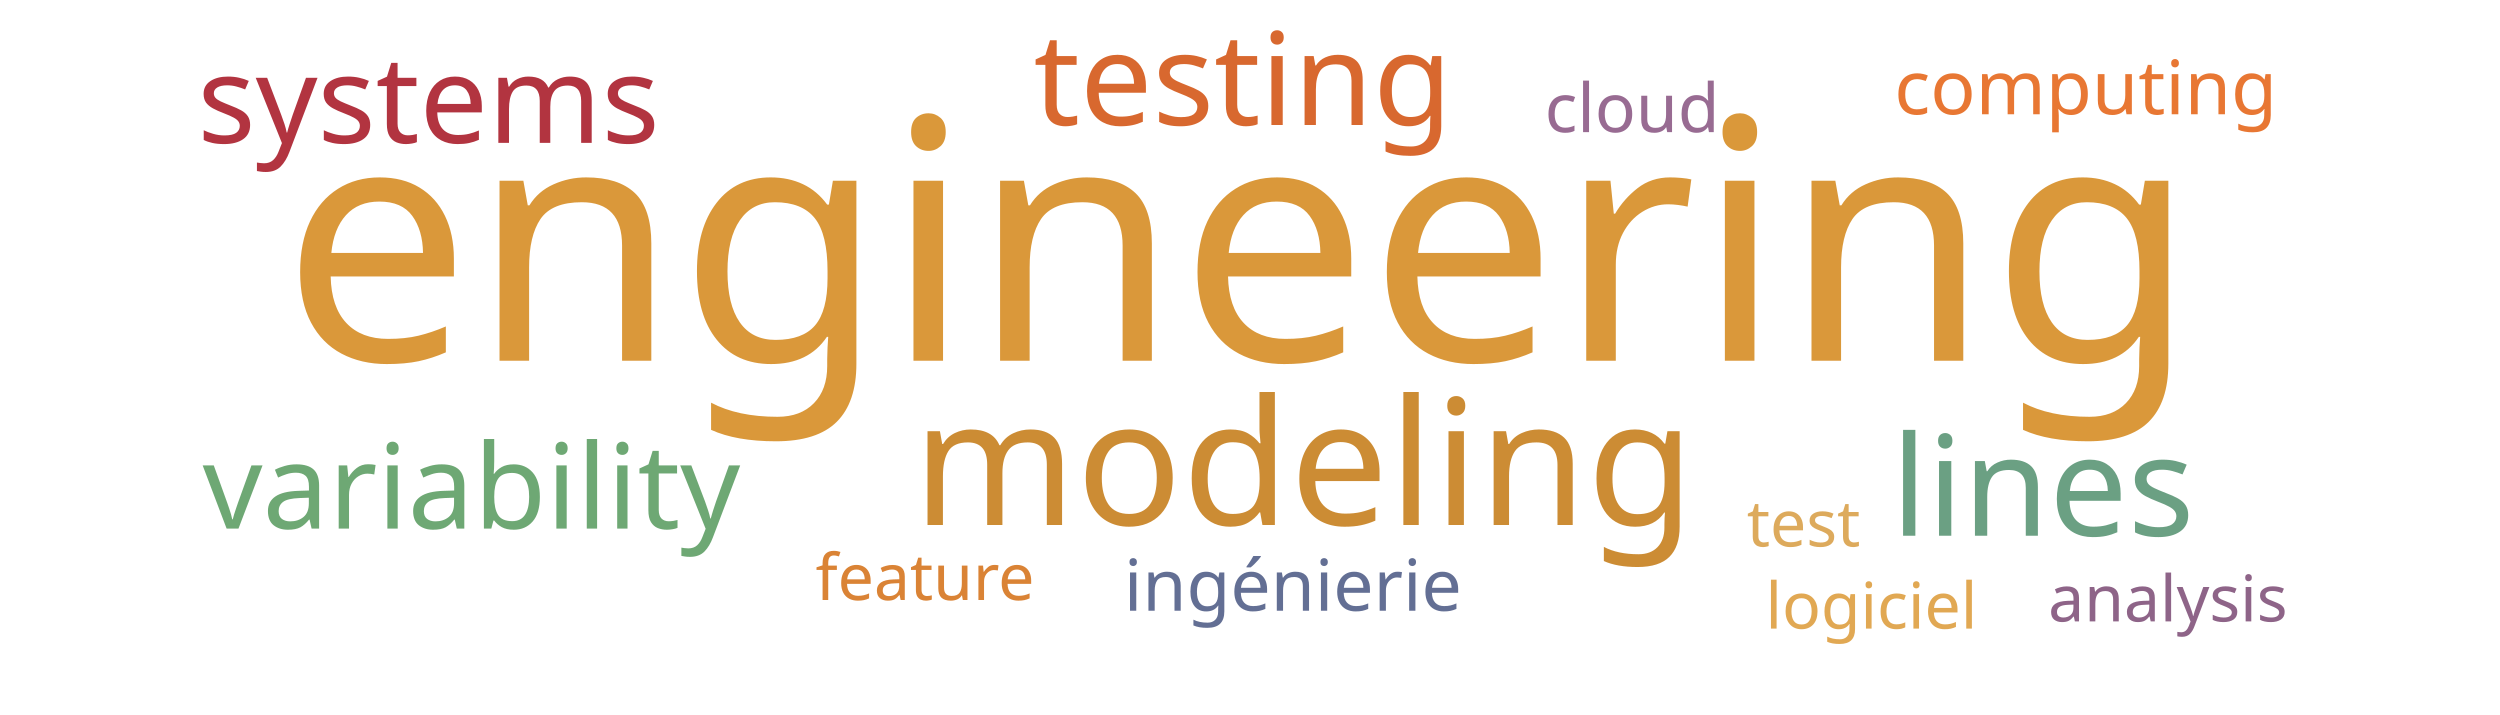
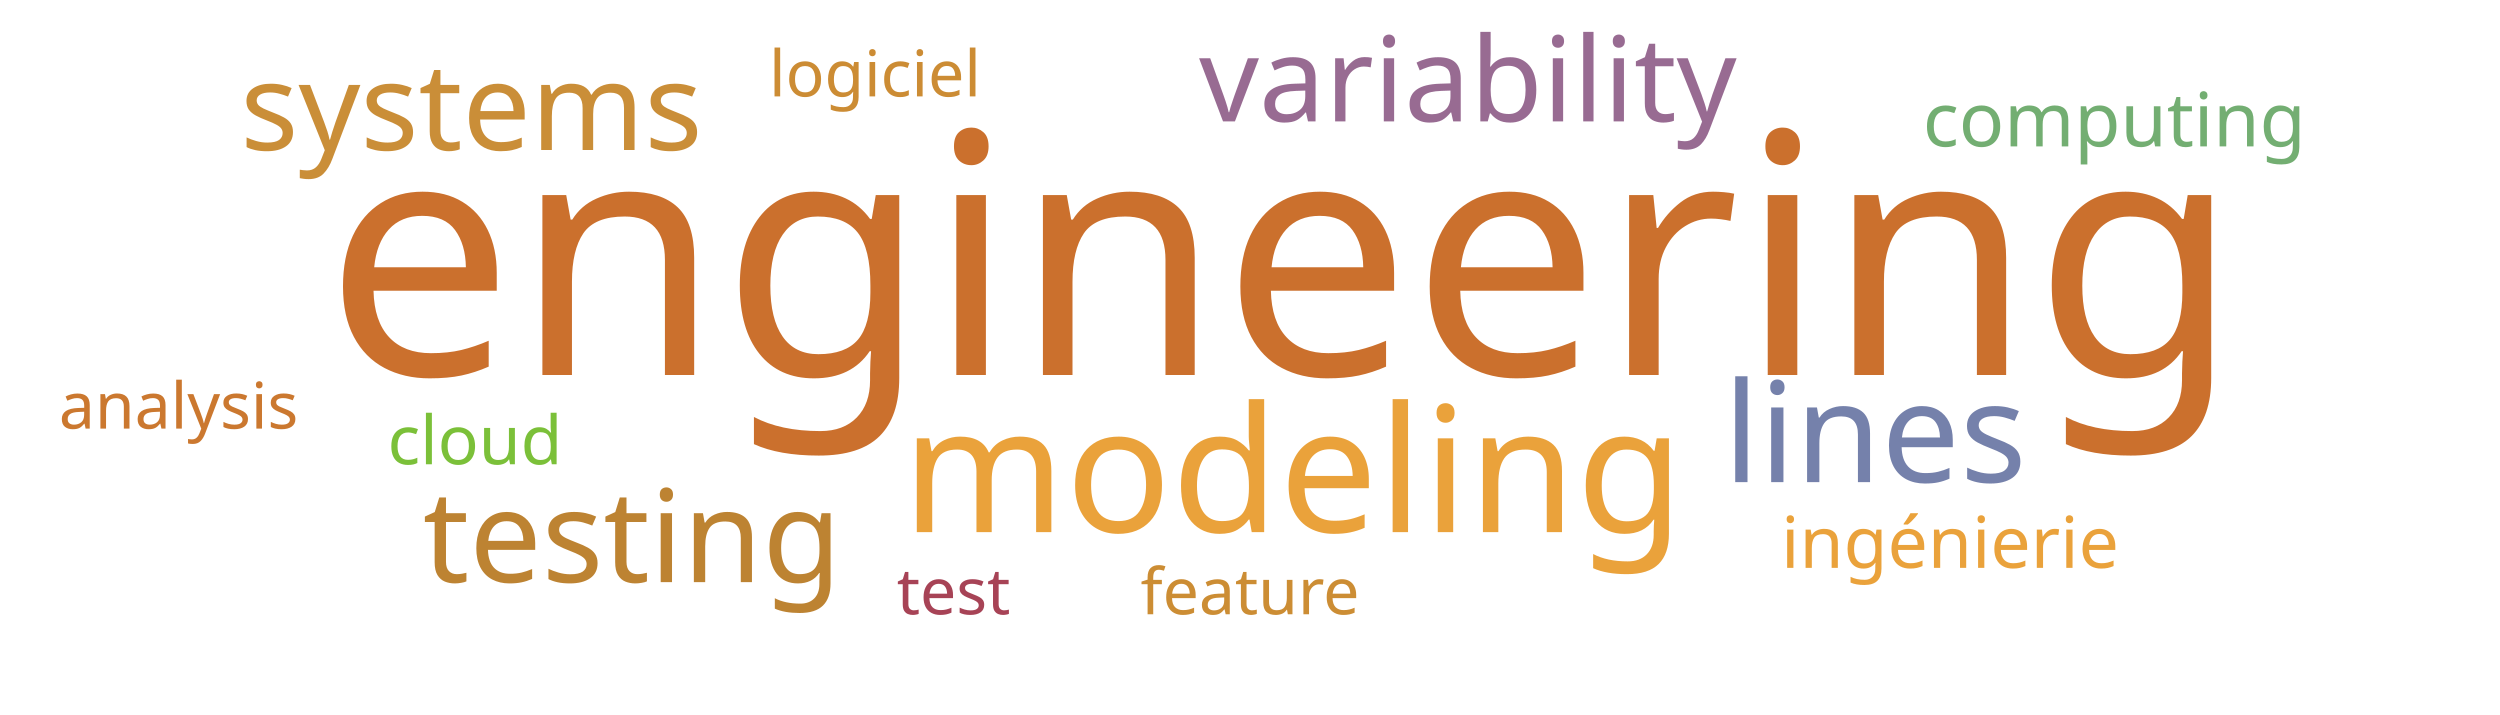
<svg xmlns="http://www.w3.org/2000/svg" width="700" height="200">
  <g transform="translate(350, 100)">
-     <text text-anchor="middle" style="font-family: Impact; font-size: 94px; fill: #da983a" transform="translate(-3,1)rotate(0)">engineering</text>
-     <text text-anchor="middle" style="font-family: Impact; font-size: 49px; fill: #cc8c34" transform="translate(15,47)rotate(0)">modeling</text>
-     <text text-anchor="middle" style="font-family: Impact; font-size: 39px; fill: #6ba083" transform="translate(222,50)rotate(0)">lines</text>
-     <text text-anchor="middle" style="font-family: Impact; font-size: 36px; fill: #d8682f" transform="translate(-2,-65)rotate(0)">testing</text>
-     <text text-anchor="middle" style="font-family: Impact; font-size: 34px; fill: #b23440" transform="translate(-230,-60)rotate(0)">systems</text>
-     <text text-anchor="middle" style="font-family: Impact; font-size: 33px; fill: #6ea874" transform="translate(-218,48)rotate(0)">variability</text>
-     <text text-anchor="middle" style="font-family: Impact; font-size: 21px; fill: #e87733" transform="translate(234,-68)rotate(0)">computing</text>
-     <text text-anchor="middle" style="font-family: Impact; font-size: 20px; fill: #636f94" transform="translate(12,71)rotate(0)">ingénierie</text>
-     <text text-anchor="middle" style="font-family: Impact; font-size: 19px; fill: #986b92" transform="translate(107,-63)rotate(0)">cloud</text>
-     <text text-anchor="middle" style="font-family: Impact; font-size: 18px; fill: #ddaa5c" transform="translate(155,53)rotate(0)">test</text>
-     <text text-anchor="middle" style="font-family: Impact; font-size: 18px; fill: #e1a853" transform="translate(174,76)rotate(0)">logiciel</text>
-     <text text-anchor="middle" style="font-family: Impact; font-size: 18px; fill: #da8335" transform="translate(-91,68)rotate(0)">feature</text>
-     <text text-anchor="middle" style="font-family: Impact; font-size: 18px; fill: #8e6488" transform="translate(257,74)rotate(0)">analysis</text>
+     <text text-anchor="middle" style="font-family: Impact; font-size: 94px; fill: #cb702d" transform="translate(9,5)rotate(0)">engineering</text>
+     <text text-anchor="middle" style="font-family: Impact; font-size: 49px; fill: #eaa23b" transform="translate(12,49)rotate(0)">modeling</text>
+     <text text-anchor="middle" style="font-family: Impact; font-size: 39px; fill: #7581ab" transform="translate(175,35)rotate(0)">lines</text>
+     <text text-anchor="middle" style="font-family: Impact; font-size: 36px; fill: #bd8332" transform="translate(-173,63)rotate(0)">testing</text>
+     <text text-anchor="middle" style="font-family: Impact; font-size: 34px; fill: #ca8e38" transform="translate(-218,-58)rotate(0)">systems</text>
+     <text text-anchor="middle" style="font-family: Impact; font-size: 33px; fill: #986b92" transform="translate(61,-66)rotate(0)">variability</text>
+     <text text-anchor="middle" style="font-family: Impact; font-size: 21px; fill: #73ae72" transform="translate(242,-59)rotate(0)">computing</text>
+     <text text-anchor="middle" style="font-family: Impact; font-size: 20px; fill: #eaa23b" transform="translate(196,59)rotate(0)">ingénierie</text>
+     <text text-anchor="middle" style="font-family: Impact; font-size: 19px; fill: #7bc039" transform="translate(-217,30)rotate(0)">cloud</text>
+     <text text-anchor="middle" style="font-family: Impact; font-size: 18px; fill: #a74356" transform="translate(-83,72)rotate(0)">test</text>
+     <text text-anchor="middle" style="font-family: Impact; font-size: 18px; fill: #cc8c34" transform="translate(-105,-73)rotate(0)">logiciel</text>
+     <text text-anchor="middle" style="font-family: Impact; font-size: 18px; fill: #cc8d34" transform="translate(0,72)rotate(0)">feature</text>
+     <text text-anchor="middle" style="font-family: Impact; font-size: 18px; fill: #cb782f" transform="translate(-300,20)rotate(0)">analysis</text>
  </g>
</svg>
